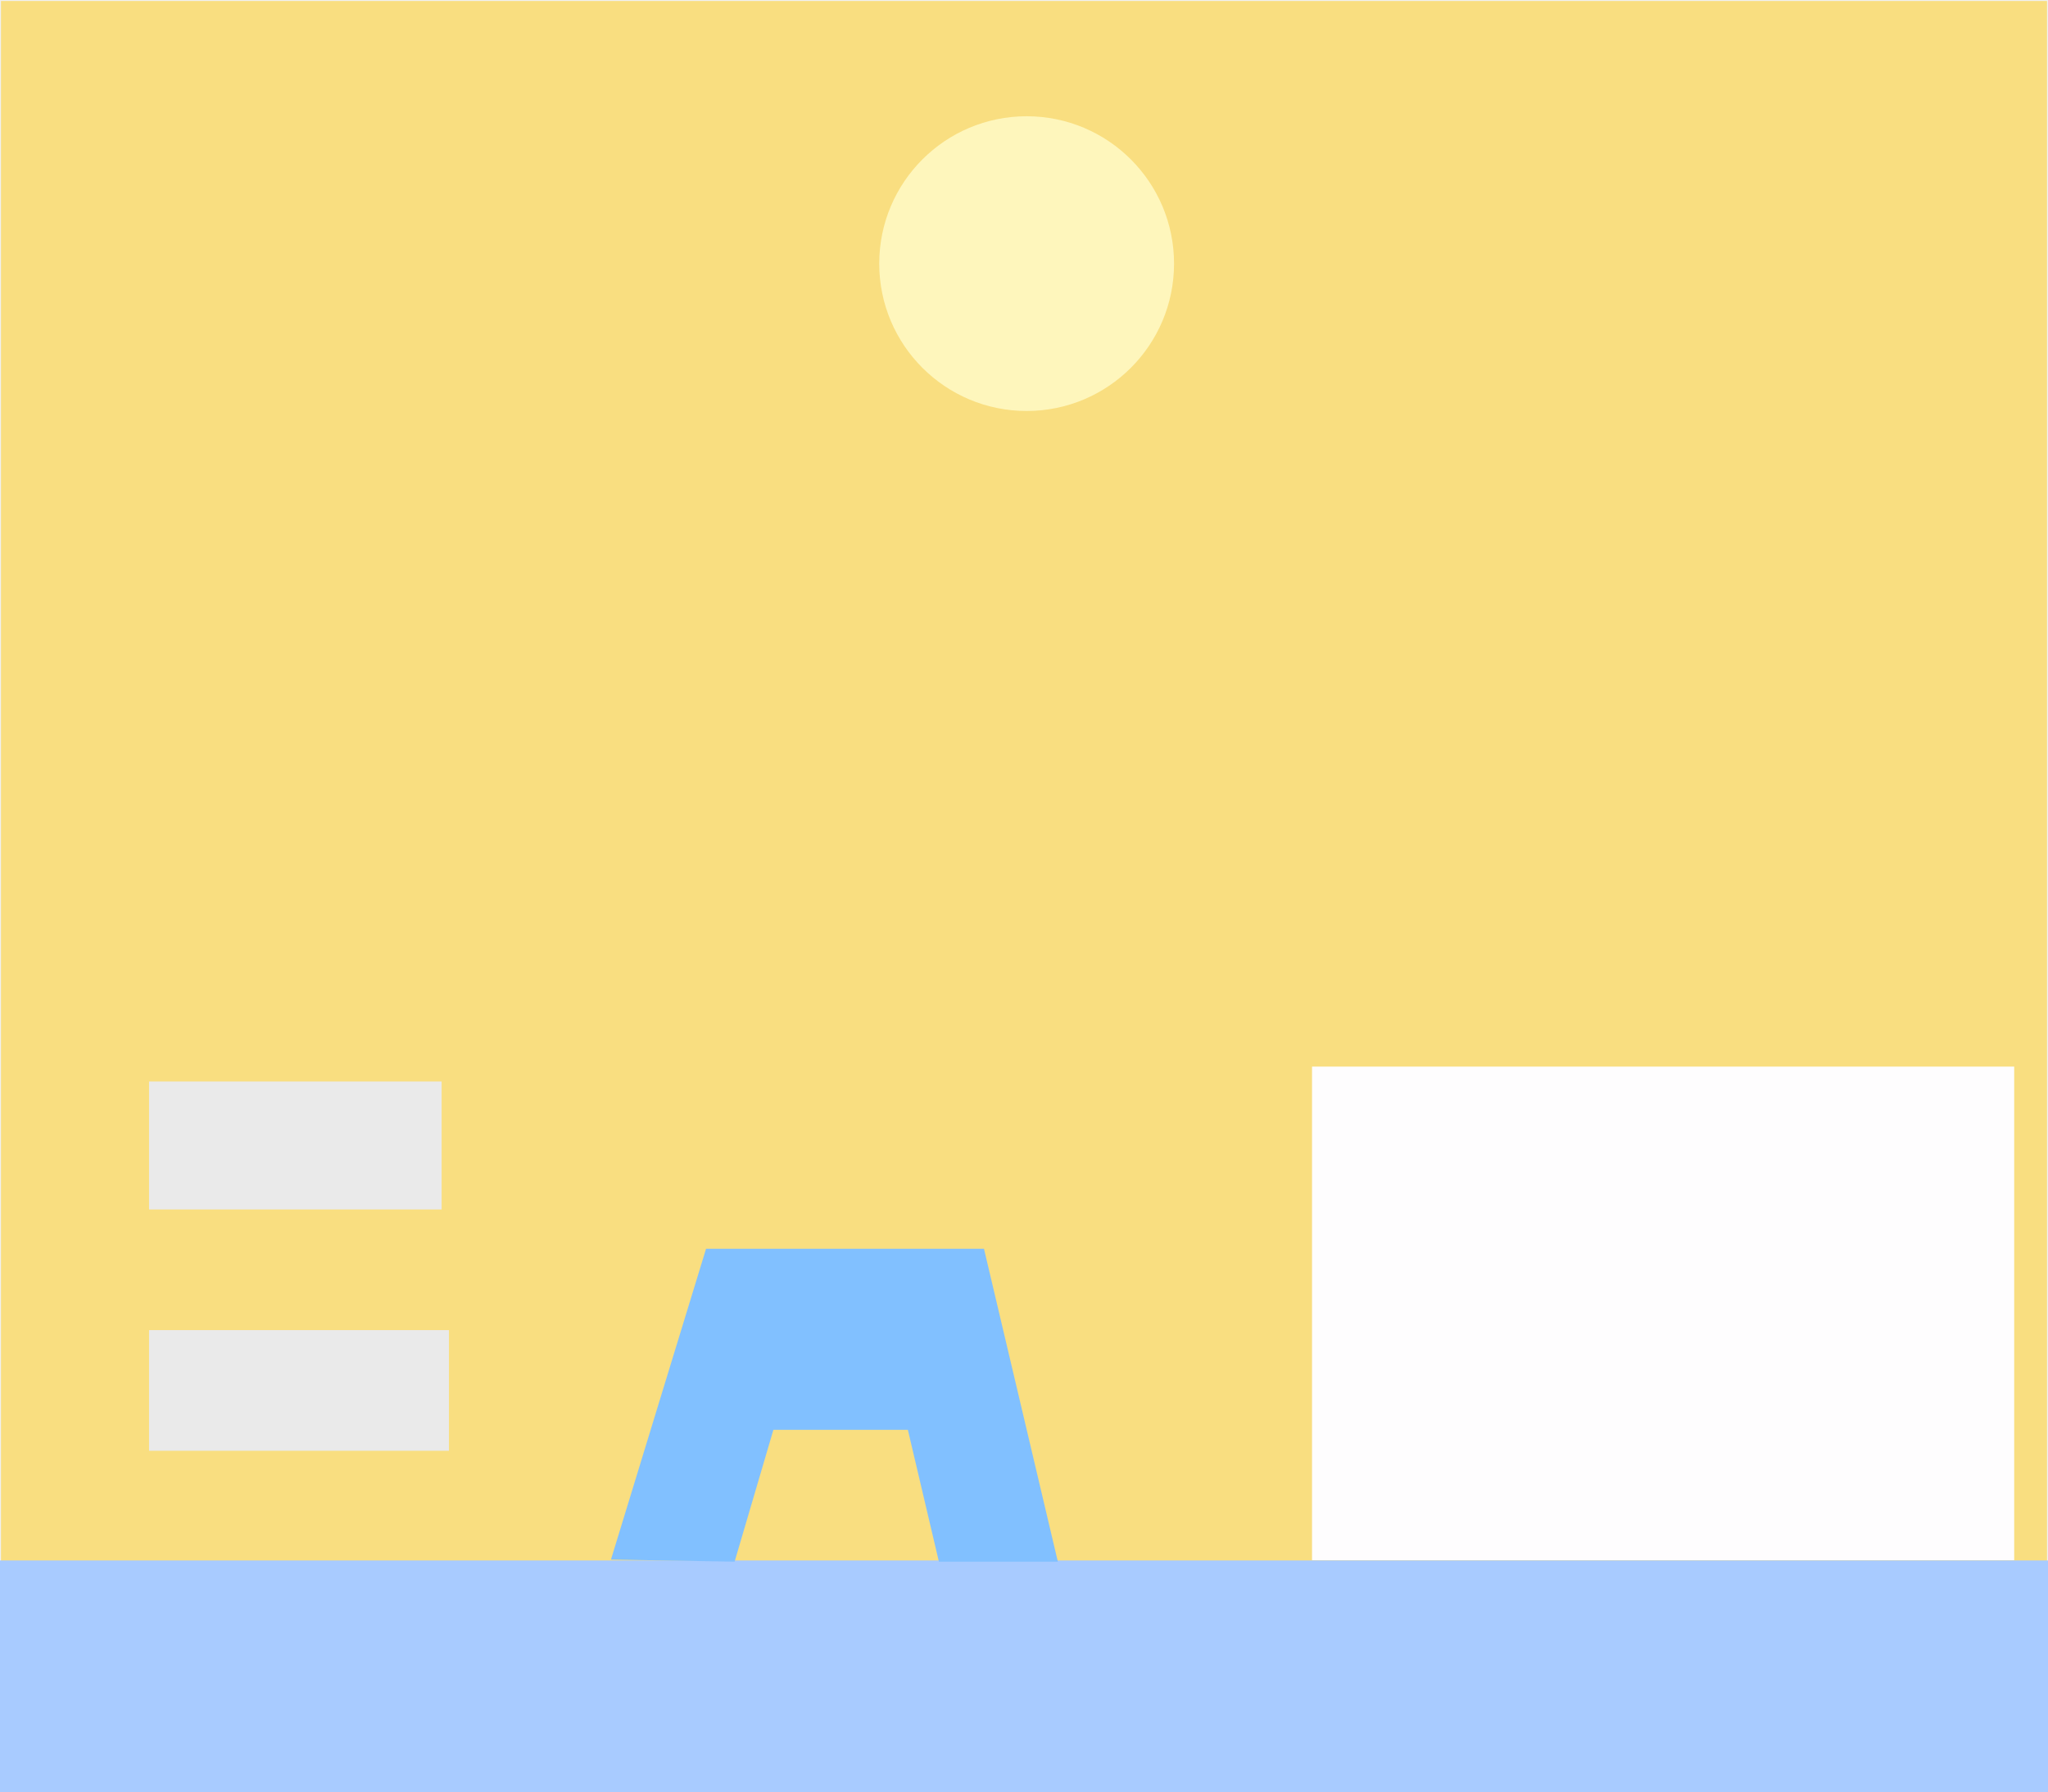
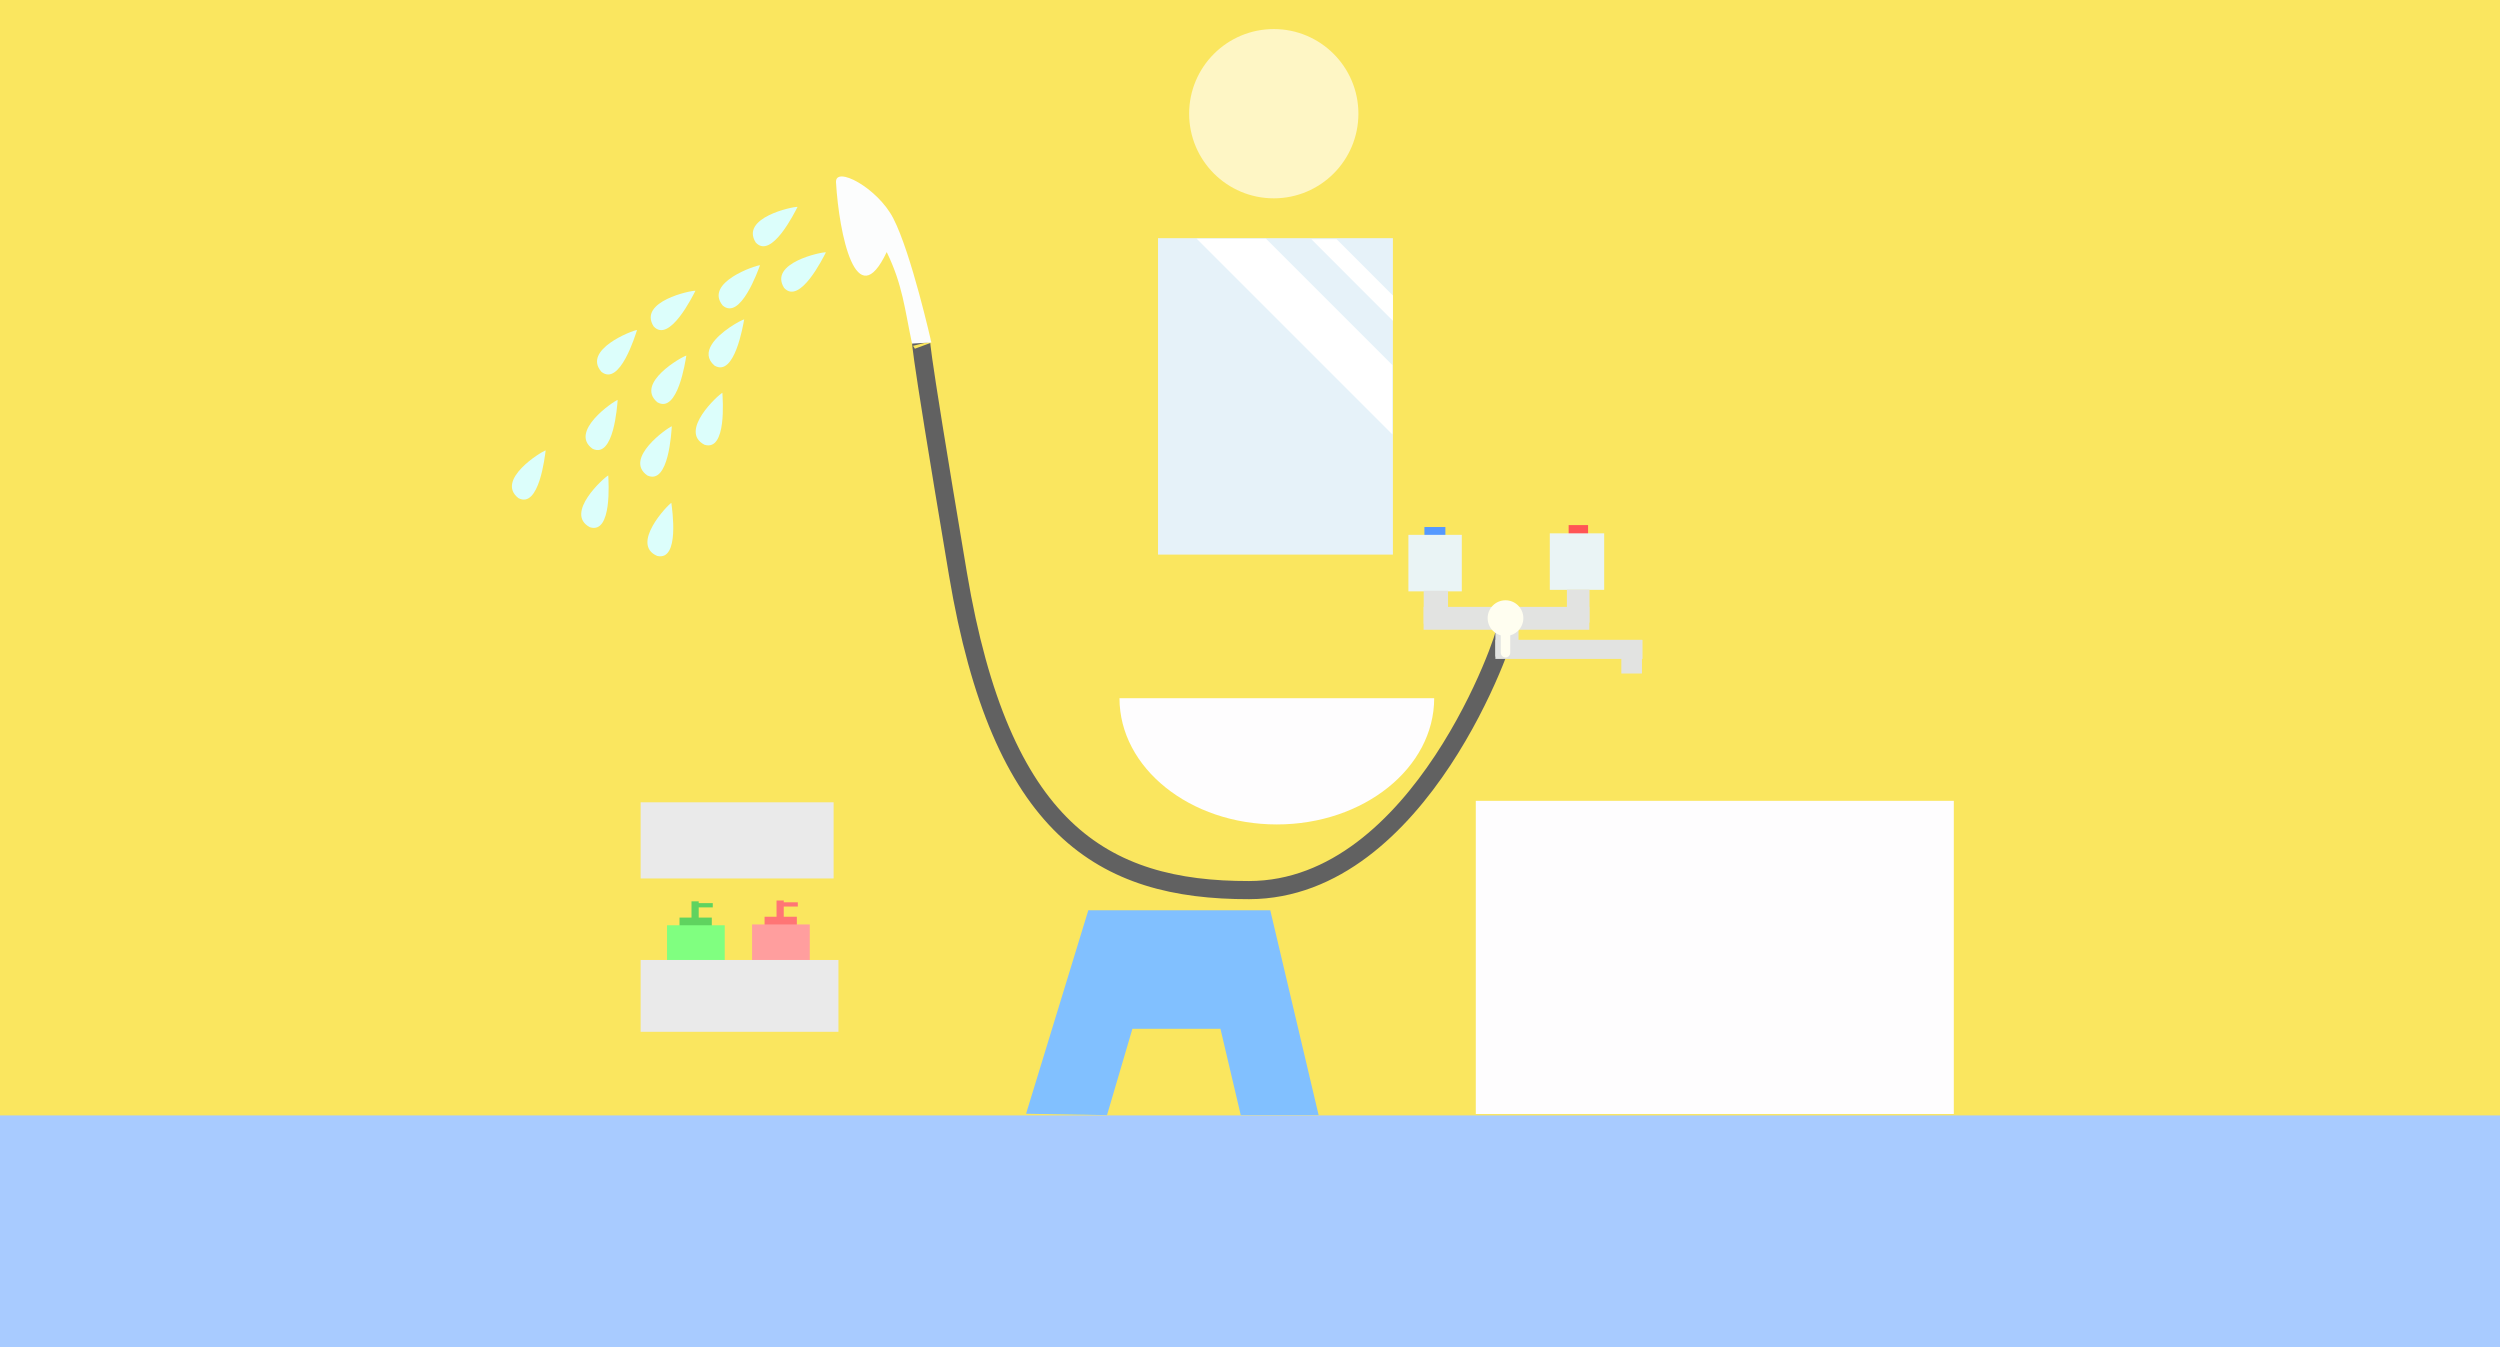
- <svg xmlns="http://www.w3.org/2000/svg" width="800" height="700" id="svg4533" version="1.1">
+ <svg xmlns="http://www.w3.org/2000/svg" width="1300" height="700" id="svg4533" version="1.1">
  <defs id="defs4535" />
  <g id="layer1" transform="translate(0,-352.3622)">
-     <rect style="fill:#f9de80;fill-opacity:1;stroke:none;stroke-width:0.775;stroke-opacity:1" id="rect4563" width="799.225" height="699.225" x="-799.613" y="352.749" transform="scale(-1,1)" />
+     <rect style="fill:#fae65f;fill-opacity:1;stroke:none" id="rect4563" width="1322.485" height="699.225" x="-1320.014" y="351.892" transform="scale(-1,1)" />
    <rect style="fill:#a8cbff;fill-opacity:1;stroke:none" id="rect4541" width="982.857" height="97.143" x="-82.612" y="962.058" />
-     <rect style="fill:#fefdfe;fill-opacity:1;stroke:none" id="rect4547" width="274.286" height="192.857" x="512.51" y="769.099" />
-     <rect style="fill:#eaeaea;fill-opacity:1;stroke:none" id="rect4553" width="114.286" height="50" x="58.225" y="774.915" />
-     <rect style="fill:#eaeaea;fill-opacity:1;stroke:none" id="rect4555" width="117.143" height="47.143" x="58.225" y="872.058" />
-     <path style="fill:#81c0ff;fill-opacity:1;stroke:none" d="m 238.656,961.711 37.143,-121.429 108.571,0 28.854,122.248 -46.467,0 -12.122,-51.518 -52.528,0 -15.152,51.518 z" id="path4559" />
-     <path style="fill:#fef6bc;fill-opacity:1;stroke:none" id="path4561" d="m 515.178,157.548 a 51.518,51.518 0 1 1 -103.036,0 51.518,51.518 0 1 1 103.036,0 z" transform="matrix(1.117647,0,0,1.117647,-117.1777,279.2789)" />
+     <path style="fill:#fefdfe;fill-opacity:1;stroke:none" d="m 767.414,768.794 248.571,0 0,162.857 -248.571,0 z" id="rect4547" />
+     <rect style="fill:#eaeaea;fill-opacity:1;stroke:none" id="rect4553" width="100.348" height="39.604" x="333.128" y="769.559" />
+     <g id="g3813" style="fill:#5fd35f">
+       <rect y="829.505" x="353.35" height="6.964" width="16.786" id="rect3805" style="fill:#5fd35f;fill-opacity:1;stroke:none" />
+       <rect y="821.056" x="359.578" height="10.235" width="3.75" id="rect3809" style="fill:#5fd35f;fill-opacity:1;stroke:none" />
+       <rect y="821.986" x="361.742" height="2.217" width="8.902" id="rect3811" style="fill:#5fd35f;fill-opacity:1;stroke:none" />
+     </g>
+     <rect style="fill:#80ff80;fill-opacity:1;stroke:none" id="rect3801" width="30" height="50" x="346.857" y="833.505" />
+     <g transform="translate(44.22417,-0.4336775)" id="g3813-7" style="fill:#ff7575;fill-opacity:1">
+       <rect y="829.505" x="353.35" height="6.964" width="16.786" id="rect3805-4" style="fill:#ff7575;fill-opacity:1;stroke:none" />
+       <rect y="821.056" x="359.578" height="10.235" width="3.75" id="rect3809-0" style="fill:#ff7575;fill-opacity:1;stroke:none" />
+       <rect y="821.986" x="361.742" height="2.217" width="8.902" id="rect3811-9" style="fill:#ff7575;fill-opacity:1;stroke:none" />
+     </g>
+     <rect style="fill:#ff9e9e;fill-opacity:1;stroke:none" id="rect3801-4" width="30" height="50" x="391.081" y="833.071" />
+     <rect style="fill:#eaeaea;fill-opacity:1;stroke:none" id="rect4555" width="102.857" height="37.341" x="333.128" y="851.555" />
+     <path style="fill:#81c0ff;fill-opacity:1;stroke:none" d="m 533.559,931.512 32.368,-105.82 94.615,0 25.145,106.534 -40.494,0 -10.564,-44.895 -45.776,0 -13.205,44.895 z" id="path4559" />
+     <path style="fill:#fef6c5;fill-opacity:1;stroke:none" id="path4561" d="m 515.178,157.548 c 0,28.452 -23.065,51.518 -51.518,51.518 -28.452,0 -51.518,-23.065 -51.518,-51.518 0,-28.452 23.065,-51.518 51.518,-51.518 28.452,0 51.518,23.065 51.518,51.518 z" transform="matrix(0.8542152,0,0,0.8542152,266.2973,276.9061)" />
+     <rect style="fill:#e6f2f9;fill-opacity:1;stroke:none" id="rect3012-9" width="122.134" height="164.541" x="602.173" y="476.216" />
+     <path style="fill:#ffffff;fill-opacity:1;stroke:none" d="m 622.281,476.503 101.726,101.726 0,-36.051 -65.674,-65.674 -36.051,0 z" id="rect3012-0" />
+     <path style="fill:#ffffff;fill-opacity:1;stroke:none" d="m 681.921,476.765 42.401,42.427 0,-13.145 -29.256,-29.282 -13.145,0 z" id="rect3012" />
+     <rect y="932.384" x="-82.612" height="126.816" width="1425.304" id="rect4958" style="fill:#a8cbff;fill-opacity:1;stroke:none" />
+     <path style="fill:#fefdfe;fill-opacity:1;stroke:none" id="path4996" d="m 755.594,440.391 c 0,45.189 -36.633,81.822 -81.822,81.822 -45.189,0 -81.822,-36.633 -81.822,-81.822 0,0 0,0 0,-10e-6" transform="matrix(1,0,0,0.8024691,-9.815811,362.0114)" />
+     <rect style="fill:#ff5555;fill-opacity:1;stroke:none" id="rect3013" width="10.102" height="13.298" x="815.698" y="625.407" />
+     <rect style="fill:#eaf4f5;fill-opacity:1;stroke:none" id="rect5022" width="28.278" height="29.389" x="805.897" y="629.698" />
+     <rect style="fill:#5599ff;fill-opacity:1;stroke:none" id="rect3013-1" width="10.902" height="12.035" x="740.694" y="626.417" />
+     <rect style="fill:#eaf4f5;fill-opacity:1;stroke:none" id="rect5022-0" width="27.773" height="29.389" x="732.365" y="630.485" />
+     <path style="fill:none;stroke:#616161;stroke-width:9.431;stroke-linecap:butt;stroke-linejoin:miter;stroke-miterlimit:4;stroke-opacity:1;stroke-dasharray:none" d="M 782.855,679.505 C 784.024,680.924 739.036,815.042 649.522,815.219 573.124,815.371 520.437,783.435 498.15,650.934 475.04,513.544 479.349,531.056 479.349,531.056" id="path5058" />
+     <g id="g5050" style="fill:#e2e3e1;fill-opacity:1" transform="translate(14,-20)">
+       <g id="g4055">
+         <rect style="fill:#e2e3e1;fill-opacity:1;stroke:none" id="rect4998" width="86.187" height="11.904" x="726.266" y="687.935" />
+         <rect style="fill:#e2e3e1;fill-opacity:1;stroke:none" id="rect5002" width="11.759" height="17.174" x="800.787" y="678.956" />
+         <rect style="fill:#e2e3e1;fill-opacity:1;stroke:none" id="rect5002-6" width="12.658" height="17.174" x="726.323" y="679.547" />
+         <rect style="fill:#e2e3e1;fill-opacity:1;stroke:none" id="rect5042" width="12.015" height="15.22" x="763.607" y="698.561" />
+         <rect style="fill:#e2e3e1;fill-opacity:1;stroke:none" id="rect5046" width="76.508" height="9.932" x="763.6" y="705.068" />
+         <rect style="fill:#e2e3e1;fill-opacity:1;stroke:none" id="rect5048" width="10.729" height="13.637" x="829.091" y="708.951" />
+       </g>
+     </g>
+     <path style="fill:#fcfdfd;fill-opacity:1;stroke:none" d="m 474.252,531.02 10.057,-0.566 c 0,0 -10.396,-46.333 -19.804,-64.576 -8.213,-15.926 -30.31,-27.549 -29.782,-18.689 1.605,26.987 10.509,69.755 26.368,36.245 8.276,16.998 9.352,29.595 13.161,47.587 z" id="path5060" />
+     <g id="g4051">
+       <path transform="matrix(0.6044091,0,0,0.6044091,302.7836,504.7721)" d="m 809.643,279.643 c 0,8.482 -6.876,15.357 -15.357,15.357 -8.482,0 -15.357,-6.876 -15.357,-15.357 0,-8.482 6.876,-15.357 15.357,-15.357 8.482,0 15.357,6.876 15.357,15.357 z" id="path4047" style="fill:#fffef0;fill-opacity:1;stroke:none" />
+       <path id="path4049" d="m 782.857,672.793 0,18.988" style="fill:none;stroke:#fffef0;stroke-width:4.924;stroke-linecap:round;stroke-linejoin:miter;stroke-miterlimit:4;stroke-opacity:1;stroke-dasharray:none" />
+     </g>
+     <path style="fill:#dcfefb;fill-opacity:1;stroke:none" d="m 395.214,490.276 c -2.28,0.049 -29.085,8.98 -19.442,20.926 9.199,7.984 18.382,-18.152 19.442,-20.926 z" id="path6246" />
+     <path style="fill:#dcfefb;fill-opacity:1;stroke:none" d="m 414.726,459.945 c -2.271,-0.217 -29.933,5.528 -21.749,18.517 8.206,9.002 20.373,-15.886 21.749,-18.517 z" id="path6246-6" />
+     <path style="fill:#dcfefb;fill-opacity:1;stroke:none" d="m 386.974,518.441 c -1.476,0.298 -12.795,6.293 -16.975,13.228 -2.15,3.567 -2.411,7.383 1.529,10.8 10.463,6.236 14.892,-21.11 15.446,-24.027 z" id="path6246-1" />
+     <path style="fill:#dcfefb;fill-opacity:1;stroke:none" d="m 375.632,556.631 c -2.064,0.972 -22.928,20.022 -9.264,27.02 11.65,3.558 9.422,-24.055 9.264,-27.02 z" id="path6246-8" />
+     <path style="fill:#dcfefb;fill-opacity:1;stroke:none" d="m 361.629,503.559 c -2.271,-0.217 -29.933,5.528 -21.749,18.517 8.206,9.002 20.373,-15.886 21.749,-18.517 z" id="path6246-18" />
+     <path style="fill:#dcfefb;fill-opacity:1;stroke:none" d="m 331.261,523.965 c -2.276,0.151 -28.655,10.269 -18.489,21.773 9.547,7.566 17.553,-18.955 18.489,-21.773 z" id="path6246-5" />
+     <path style="fill:#dcfefb;fill-opacity:1;stroke:none" d="m 429.486,483.559 c -2.271,-0.217 -29.933,5.528 -21.749,18.517 8.206,9.002 20.373,-15.886 21.749,-18.517 z" id="path6246-65" />
+     <path style="fill:#dcfefb;fill-opacity:1;stroke:none" d="m 349.336,574.033 c -2.172,0.697 -25.318,16.898 -12.671,25.6 11.094,5.031 12.445,-22.639 12.671,-25.6 z" id="path6246-5-9" />
+     <path style="fill:#dcfefb;fill-opacity:1;stroke:none" d="m 321.189,560.325 c -2.181,0.668 -25.54,16.561 -13.009,25.43 11.026,5.177 12.744,-22.472 13.009,-25.43 z" id="path6246-5-2" />
+     <path style="fill:#dcfefb;fill-opacity:1;stroke:none" d="m 283.739,586.582 c -2.209,0.568 -26.272,15.374 -14.16,24.807 10.777,5.677 13.76,-21.865 14.16,-24.807 z" id="path6246-5-6" />
+     <path style="fill:#dcfefb;fill-opacity:1;stroke:none" d="m 356.893,537.277 c -2.228,0.487 -26.816,14.404 -15.056,24.274 10.563,6.067 14.549,-21.348 15.056,-24.274 z" id="path6246-5-5" />
+     <path style="fill:#dcfefb;fill-opacity:1;stroke:none" d="m 349.097,613.855 c -1.99,1.114 -21.461,21.587 -7.338,27.605 11.871,2.729 7.704,-24.659 7.338,-27.605 z" id="path6246-5-6-2" />
+     <path style="fill:#dcfefb;fill-opacity:1;stroke:none" d="m 316.287,599.604 c -2.072,0.953 -23.104,19.819 -9.501,26.937 11.618,3.661 9.633,-23.971 9.501,-26.937 z" id="path6246-5-5-4" />
  </g>
</svg>
